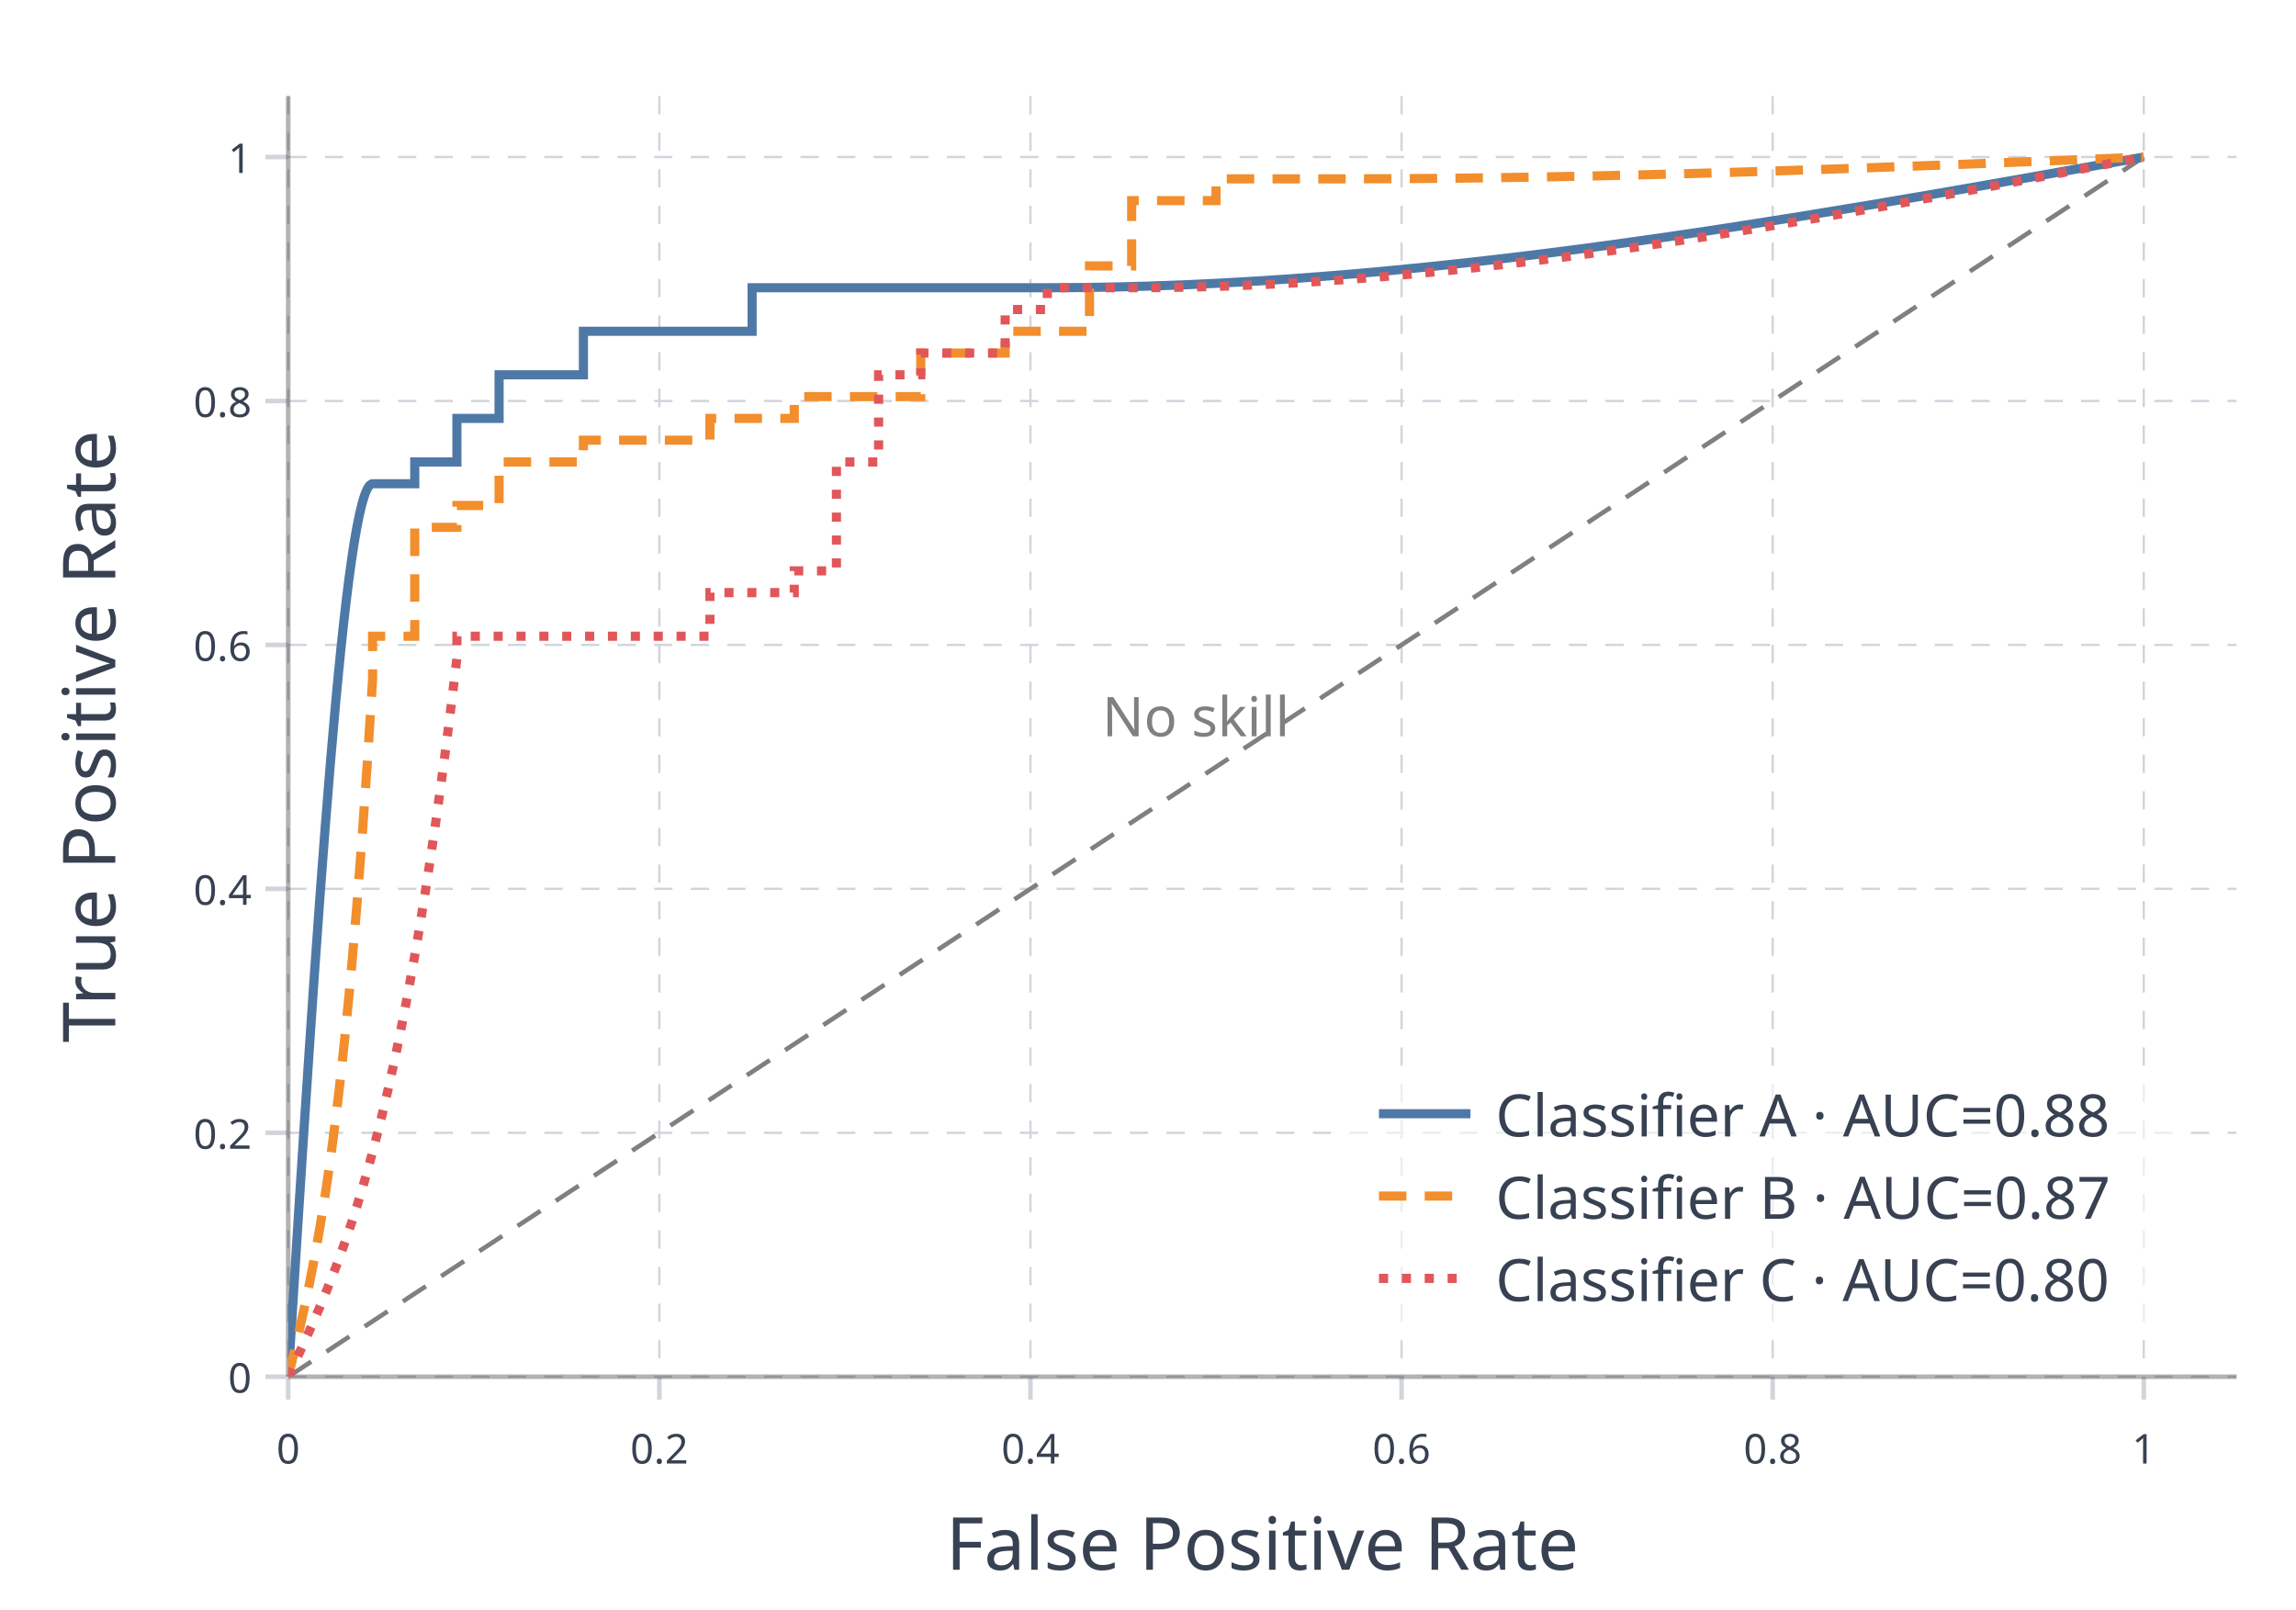
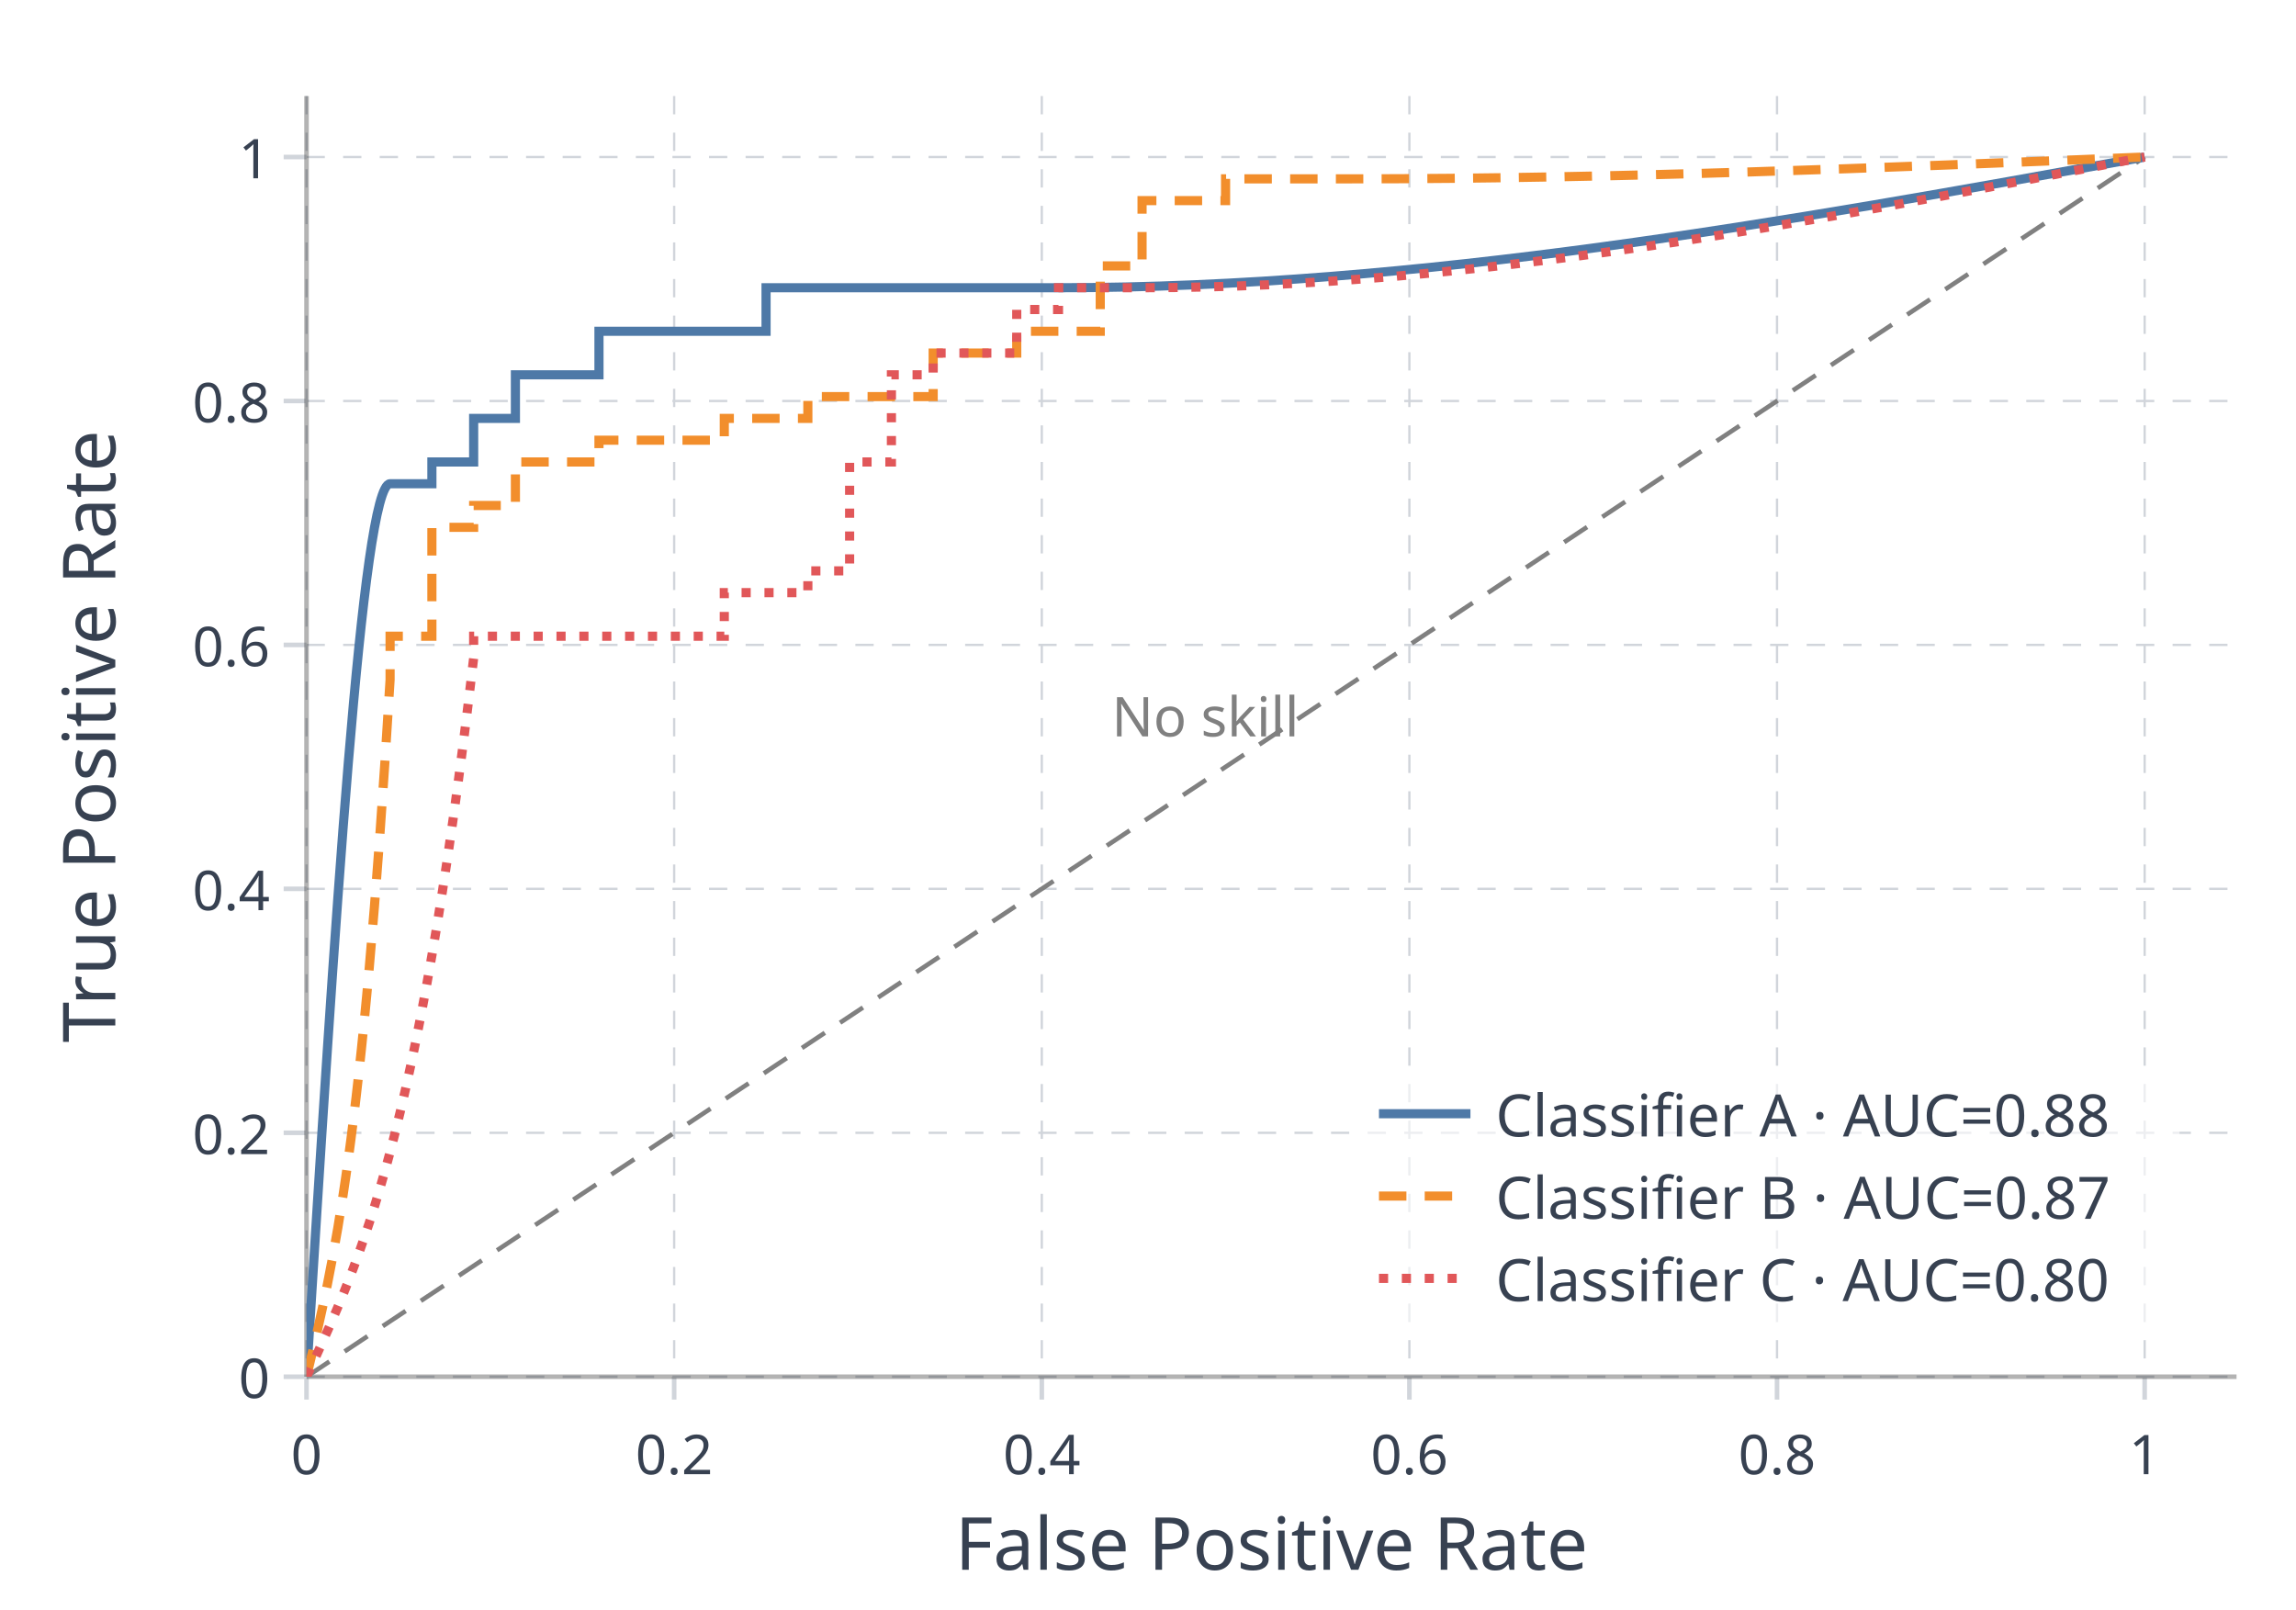
<svg xmlns="http://www.w3.org/2000/svg" fill="rgb(55, 65, 81)" font-family="system-ui, sans-serif" font-size="16" viewBox="-1 -1 502 352" width="502" height="352">
  <defs>
-     <clipPath id="plot-area-clip-b6b8b468-1835-4557-a9ba-7be5ec443c65">
-       <rect x="62.02" y="20" width="425.98" height="280" />
+     <clipPath id="plot-area-clip-5a223db7-ba53-423c-95ef-6c7aa3d7b4d5">
+       <rect x="66.02" y="20" width="421.98" height="280" />
    </clipPath>
  </defs>
-   <g class="x-axis" style="--tick-font-default: clamp(9px, calc(0.03 * 100cqmin), 0.8em);">
-     <g class="tick" transform="translate(62.02, 300)">
+   <g class="x-axis" style="--tick-font-default: clamp(12px, calc(0.03 * 100cqmin), 0.8em);">
+     <g class="tick" transform="translate(66.02, 300)">
      <line y1="-280" y2="0" stroke="rgb(209, 213, 219)" stroke-dasharray="4" stroke-width="0.5" />
      <line y1="0" y2="5" stroke="rgb(209, 213, 219)" />
-       <text x="0" y="12" text-anchor="middle" dominant-baseline="hanging" font-size="9">
+       <text x="0" y="12" text-anchor="middle" dominant-baseline="hanging" font-size="12">
        <tspan x="0" dy="0">0</tspan>
      </text>
    </g>
-     <g class="tick" transform="translate(143.16, 300)">
+     <g class="tick" transform="translate(146.4, 300)">
      <line y1="-280" y2="0" stroke="rgb(209, 213, 219)" stroke-dasharray="4" stroke-width="0.5" />
      <line y1="0" y2="5" stroke="rgb(209, 213, 219)" />
-       <text x="0" y="12" text-anchor="middle" dominant-baseline="hanging" font-size="9">
+       <text x="0" y="12" text-anchor="middle" dominant-baseline="hanging" font-size="12">
        <tspan x="0" dy="0">0.2</tspan>
      </text>
    </g>
-     <g class="tick" transform="translate(224.3, 300)">
+     <g class="tick" transform="translate(226.78, 300)">
      <line y1="-280" y2="0" stroke="rgb(209, 213, 219)" stroke-dasharray="4" stroke-width="0.5" />
      <line y1="0" y2="5" stroke="rgb(209, 213, 219)" />
-       <text x="0" y="12" text-anchor="middle" dominant-baseline="hanging" font-size="9">
+       <text x="0" y="12" text-anchor="middle" dominant-baseline="hanging" font-size="12">
        <tspan x="0" dy="0">0.4</tspan>
      </text>
    </g>
-     <g class="tick" transform="translate(305.44, 300)">
+     <g class="tick" transform="translate(307.15, 300)">
      <line y1="-280" y2="0" stroke="rgb(209, 213, 219)" stroke-dasharray="4" stroke-width="0.5" />
      <line y1="0" y2="5" stroke="rgb(209, 213, 219)" />
-       <text x="0" y="12" text-anchor="middle" dominant-baseline="hanging" font-size="9">
+       <text x="0" y="12" text-anchor="middle" dominant-baseline="hanging" font-size="12">
        <tspan x="0" dy="0">0.6</tspan>
      </text>
    </g>
-     <g class="tick" transform="translate(386.58, 300)">
+     <g class="tick" transform="translate(387.53, 300)">
      <line y1="-280" y2="0" stroke="rgb(209, 213, 219)" stroke-dasharray="4" stroke-width="0.5" />
      <line y1="0" y2="5" stroke="rgb(209, 213, 219)" />
-       <text x="0" y="12" text-anchor="middle" dominant-baseline="hanging" font-size="9">
+       <text x="0" y="12" text-anchor="middle" dominant-baseline="hanging" font-size="12">
        <tspan x="0" dy="0">0.8</tspan>
      </text>
    </g>
-     <g class="tick" transform="translate(467.72, 300)">
+     <g class="tick" transform="translate(467.91, 300)">
      <line y1="-280" y2="0" stroke="rgb(209, 213, 219)" stroke-dasharray="4" stroke-width="0.5" />
      <line y1="0" y2="5" stroke="rgb(209, 213, 219)" />
-       <text x="0" y="12" text-anchor="middle" dominant-baseline="hanging" font-size="9">
+       <text x="0" y="12" text-anchor="middle" dominant-baseline="hanging" font-size="12">
        <tspan x="0" dy="0">1</tspan>
      </text>
    </g>
    <g>
-       <text dominant-baseline="central" text-anchor="middle" class="axis-label x-label" x="275.01" y="336">
-         <tspan x="275.01" y="336">
+       <text dominant-baseline="central" text-anchor="middle" class="axis-label x-label" x="277.01" y="336">
+         <tspan x="277.01" y="336">
          <tspan>False Positive Rate</tspan>
        </tspan>
      </text>
    </g>
  </g>
-   <g class="y-axis" style="--tick-font-default: clamp(9px, calc(0.03 * 100cqmin), 0.8em);">
-     <g class="tick" transform="translate(62.02, 300)">
-       <line x1="0" x2="425.98" stroke="rgb(209, 213, 219)" stroke-dasharray="4" stroke-width="0.5" />
+   <g class="y-axis" style="--tick-font-default: clamp(12px, calc(0.03 * 100cqmin), 0.8em);">
+     <g class="tick" transform="translate(66.02, 300)">
+       <line x1="0" x2="421.98" stroke="rgb(209, 213, 219)" stroke-dasharray="4" stroke-width="0.5" />
      <line x1="-5" x2="0" stroke="rgb(209, 213, 219)" />
-       <text x="-8" y="0" text-anchor="end" dominant-baseline="central" font-size="9">
+       <text x="-8" y="0" text-anchor="end" dominant-baseline="central" font-size="12">
        <tspan x="-8" dy="0">0</tspan>
      </text>
    </g>
-     <g class="tick" transform="translate(62.02, 246.67)">
-       <line x1="0" x2="425.98" stroke="rgb(209, 213, 219)" stroke-dasharray="4" stroke-width="0.5" />
+     <g class="tick" transform="translate(66.02, 246.67)">
+       <line x1="0" x2="421.98" stroke="rgb(209, 213, 219)" stroke-dasharray="4" stroke-width="0.5" />
      <line x1="-5" x2="0" stroke="rgb(209, 213, 219)" />
-       <text x="-8" y="0" text-anchor="end" dominant-baseline="central" font-size="9">
+       <text x="-8" y="0" text-anchor="end" dominant-baseline="central" font-size="12">
        <tspan x="-8" dy="0">0.2</tspan>
      </text>
    </g>
-     <g class="tick" transform="translate(62.02, 193.33)">
-       <line x1="0" x2="425.98" stroke="rgb(209, 213, 219)" stroke-dasharray="4" stroke-width="0.5" />
+     <g class="tick" transform="translate(66.02, 193.33)">
+       <line x1="0" x2="421.98" stroke="rgb(209, 213, 219)" stroke-dasharray="4" stroke-width="0.5" />
      <line x1="-5" x2="0" stroke="rgb(209, 213, 219)" />
-       <text x="-8" y="0" text-anchor="end" dominant-baseline="central" font-size="9">
+       <text x="-8" y="0" text-anchor="end" dominant-baseline="central" font-size="12">
        <tspan x="-8" dy="0">0.4</tspan>
      </text>
    </g>
-     <g class="tick" transform="translate(62.02, 140)">
-       <line x1="0" x2="425.98" stroke="rgb(209, 213, 219)" stroke-dasharray="4" stroke-width="0.5" />
+     <g class="tick" transform="translate(66.02, 140)">
+       <line x1="0" x2="421.98" stroke="rgb(209, 213, 219)" stroke-dasharray="4" stroke-width="0.5" />
      <line x1="-5" x2="0" stroke="rgb(209, 213, 219)" />
-       <text x="-8" y="0" text-anchor="end" dominant-baseline="central" font-size="9">
+       <text x="-8" y="0" text-anchor="end" dominant-baseline="central" font-size="12">
        <tspan x="-8" dy="0">0.6</tspan>
      </text>
    </g>
-     <g class="tick" transform="translate(62.02, 86.67)">
-       <line x1="0" x2="425.98" stroke="rgb(209, 213, 219)" stroke-dasharray="4" stroke-width="0.5" />
+     <g class="tick" transform="translate(66.02, 86.67)">
+       <line x1="0" x2="421.98" stroke="rgb(209, 213, 219)" stroke-dasharray="4" stroke-width="0.5" />
      <line x1="-5" x2="0" stroke="rgb(209, 213, 219)" />
-       <text x="-8" y="0" text-anchor="end" dominant-baseline="central" font-size="9">
+       <text x="-8" y="0" text-anchor="end" dominant-baseline="central" font-size="12">
        <tspan x="-8" dy="0">0.8</tspan>
      </text>
    </g>
-     <g class="tick" transform="translate(62.02, 33.33)">
-       <line x1="0" x2="425.98" stroke="rgb(209, 213, 219)" stroke-dasharray="4" stroke-width="0.5" />
+     <g class="tick" transform="translate(66.02, 33.33)">
+       <line x1="0" x2="421.98" stroke="rgb(209, 213, 219)" stroke-dasharray="4" stroke-width="0.5" />
      <line x1="-5" x2="0" stroke="rgb(209, 213, 219)" />
-       <text x="-8" y="0" text-anchor="end" dominant-baseline="central" font-size="9">
+       <text x="-8" y="0" text-anchor="end" dominant-baseline="central" font-size="12">
        <tspan x="-8" dy="0">1</tspan>
      </text>
    </g>
    <g transform="rotate(-90, 18, 160)">
      <text dominant-baseline="central" text-anchor="middle" class="axis-label y-label" x="18" y="160">
        <tspan x="18" y="160">
          <tspan>True Positive Rate</tspan>
        </tspan>
      </text>
    </g>
  </g>
-   <line class="zero-line" x1="62.02" x2="62.02" y1="20" y2="300" stroke="rgb(0, 0, 0)" opacity="0.3" />
-   <line class="zero-line" x1="62.02" x2="488" y1="300" y2="300" stroke="rgb(0, 0, 0)" opacity="0.3" />
+   <line class="zero-line" x1="66.02" x2="66.02" y1="20" y2="300" stroke="rgb(0, 0, 0)" opacity="0.3" />
+   <line class="zero-line" x1="66.02" x2="488" y1="300" y2="300" stroke="rgb(0, 0, 0)" opacity="0.3" />
  <g class="reference-line">
-     <g clip-path="url(#plot-area-clip-b6b8b468-1835-4557-a9ba-7be5ec443c65)">
-       <line x1="62.02" y1="300" x2="467.72" y2="33.33" stroke="rgb(128, 128, 128)" stroke-dasharray="6, 4" />
+     <g clip-path="url(#plot-area-clip-5a223db7-ba53-423c-95ef-6c7aa3d7b4d5)">
+       <line x1="66.02" y1="300" x2="467.91" y2="33.33" stroke="rgb(128, 128, 128)" stroke-dasharray="6, 4" />
    </g>
-     <text x="260.47" y="159.98" text-anchor="middle" fill="rgb(128, 128, 128)" font-size="12">No skill</text>
+     <text x="262.54" y="160" text-anchor="middle" fill="rgb(128, 128, 128)" font-size="12">No skill</text>
  </g>
-   <g clip-path="url(#plot-area-clip-b6b8b468-1835-4557-a9ba-7be5ec443c65)">
-     <path d="M62.02,300C68.17,202.38,74.31,104.76,80.46,104.76C83.53,104.76,86.61,104.76,89.68,104.76C89.68,104.76,89.68,100,89.68,100C92.75,100,95.83,100,98.9,100C98.9,100,98.9,90.48,98.9,90.48C101.97,90.48,105.05,90.48,108.12,90.48C108.12,90.48,108.12,80.95,108.12,80.95C114.27,80.95,120.41,80.95,126.56,80.95C126.56,80.95,126.56,71.43,126.56,71.43C138.85,71.43,151.15,71.43,163.44,71.43C163.44,71.43,163.44,61.91,163.44,61.91C184.96,61.91,206.47,61.91,227.99,61.91C307.9,61.91,387.81,47.62,467.72,33.33" stroke="rgb(78, 121, 167)" stroke-width="2" fill="none" />
+   <g clip-path="url(#plot-area-clip-5a223db7-ba53-423c-95ef-6c7aa3d7b4d5)">
+     <path d="M66.02,300C72.11,202.38,78.2,104.76,84.29,104.76C87.34,104.76,90.38,104.76,93.43,104.76C93.43,104.76,93.43,100,93.43,100C96.47,100,99.51,100,102.56,100C102.56,100,102.56,90.48,102.56,90.48C105.6,90.48,108.65,90.48,111.69,90.48C111.69,90.48,111.69,80.95,111.69,80.95C117.78,80.95,123.87,80.95,129.96,80.95C129.96,80.95,129.96,71.43,129.96,71.43C142.14,71.43,154.32,71.43,166.49,71.43C166.49,71.43,166.49,61.91,166.49,61.91C187.81,61.91,209.12,61.91,230.43,61.91C309.59,61.91,388.75,47.62,467.91,33.33" stroke="rgb(78, 121, 167)" stroke-width="2" fill="none" />
  </g>
-   <g clip-path="url(#plot-area-clip-b6b8b468-1835-4557-a9ba-7be5ec443c65)">
-     <path d="M62.02,300C68.17,274.6,74.31,249.21,80.46,147.62C80.46,147.62,80.46,138.1,80.46,138.1C83.53,138.1,86.61,138.1,89.68,138.1C89.68,138.1,89.68,114.29,89.68,114.29C92.75,114.29,95.83,114.29,98.9,114.29C98.9,114.29,98.9,109.52,98.9,109.52C101.97,109.52,105.05,109.52,108.12,109.52C108.12,109.52,108.12,100,108.12,100C114.27,100,120.41,100,126.56,100C126.56,100,126.56,95.24,126.56,95.24C135.78,95.24,145,95.24,154.22,95.24C154.22,95.24,154.22,90.48,154.22,90.48C160.37,90.48,166.52,90.48,172.66,90.48C172.66,90.48,172.66,85.71,172.66,85.71C181.88,85.71,191.1,85.71,200.32,85.71C200.32,85.71,200.32,76.19,200.32,76.19C206.47,76.19,212.62,76.19,218.77,76.19C218.77,76.19,218.77,71.43,218.77,71.43C224.91,71.43,231.06,71.43,237.21,71.43C237.21,71.43,237.21,57.14,237.21,57.14C240.28,57.14,243.35,57.14,246.43,57.14C246.43,57.14,246.43,42.86,246.43,42.86C252.57,42.86,258.72,42.86,264.87,42.86C264.87,42.86,264.87,38.1,264.87,38.1C274.09,38.1,283.31,38.1,292.53,38.1C350.92,38.1,409.32,35.71,467.72,33.33" stroke="rgb(242, 142, 44)" stroke-width="2" stroke-dasharray="6, 4" fill="none" />
+   <g clip-path="url(#plot-area-clip-5a223db7-ba53-423c-95ef-6c7aa3d7b4d5)">
+     <path d="M66.02,300C72.11,274.6,78.2,249.21,84.29,147.62C84.29,147.62,84.29,138.1,84.29,138.1C87.34,138.1,90.38,138.1,93.43,138.1C93.43,138.1,93.43,114.29,93.43,114.29C96.47,114.29,99.51,114.29,102.56,114.29C102.56,114.29,102.56,109.52,102.56,109.52C105.6,109.52,108.65,109.52,111.69,109.52C111.69,109.52,111.69,100,111.69,100C117.78,100,123.87,100,129.96,100C129.96,100,129.96,95.24,129.96,95.24C139.09,95.24,148.23,95.24,157.36,95.24C157.36,95.24,157.36,90.48,157.36,90.48C163.45,90.48,169.54,90.48,175.63,90.48C175.63,90.48,175.63,85.71,175.63,85.71C184.76,85.71,193.9,85.71,203.03,85.71C203.03,85.71,203.03,76.19,203.03,76.19C209.12,76.19,215.21,76.19,221.3,76.19C221.3,76.19,221.3,71.43,221.3,71.43C227.39,71.43,233.47,71.43,239.56,71.43C239.56,71.43,239.56,57.14,239.56,57.14C242.61,57.14,245.65,57.14,248.7,57.14C248.7,57.14,248.7,42.86,248.7,42.86C254.79,42.86,260.88,42.86,266.96,42.86C266.96,42.86,266.96,38.1,266.96,38.1C276.1,38.1,285.23,38.1,294.37,38.1C352.21,38.1,410.06,35.71,467.91,33.33" stroke="rgb(242, 142, 44)" stroke-width="2" stroke-dasharray="6, 4" fill="none" />
  </g>
-   <g clip-path="url(#plot-area-clip-b6b8b468-1835-4557-a9ba-7be5ec443c65)">
-     <path d="M62.02,300C74.31,273.81,86.61,247.62,98.9,142.86C98.9,142.86,98.9,138.1,98.9,138.1C117.34,138.1,135.78,138.1,154.22,138.1C154.22,138.1,154.22,128.57,154.22,128.57C160.37,128.57,166.52,128.57,172.66,128.57C172.66,128.57,172.66,123.81,172.66,123.81C175.74,123.81,178.81,123.81,181.88,123.81C181.88,123.81,181.88,100,181.88,100C184.96,100,188.03,100,191.1,100C191.1,100,191.1,80.95,191.1,80.95C194.18,80.95,197.25,80.95,200.32,80.95C200.32,80.95,200.32,76.19,200.32,76.19C206.47,76.19,212.62,76.19,218.77,76.19C218.77,76.19,218.77,66.67,218.77,66.67C221.84,66.67,224.91,66.67,227.99,66.67C227.99,66.67,227.99,61.91,227.99,61.91C234.13,61.91,240.28,61.91,246.43,61.91C320.19,61.91,393.95,47.62,467.72,33.33" stroke="rgb(225, 87, 89)" stroke-width="2" stroke-dasharray="2, 3" fill="none" />
+   <g clip-path="url(#plot-area-clip-5a223db7-ba53-423c-95ef-6c7aa3d7b4d5)">
+     <path d="M66.02,300C78.2,273.81,90.38,247.62,102.56,142.86C102.56,142.86,102.56,138.1,102.56,138.1C120.83,138.1,139.09,138.1,157.36,138.1C157.36,138.1,157.36,128.57,157.36,128.57C163.45,128.57,169.54,128.57,175.63,128.57C175.63,128.57,175.63,123.81,175.63,123.81C178.67,123.81,181.72,123.81,184.76,123.81C184.76,123.81,184.76,100,184.76,100C187.81,100,190.85,100,193.9,100C193.9,100,193.9,80.95,193.9,80.95C196.94,80.95,199.98,80.95,203.03,80.95C203.03,80.95,203.03,76.19,203.03,76.19C209.12,76.19,215.21,76.19,221.3,76.19C221.3,76.19,221.3,66.67,221.3,66.67C224.34,66.67,227.39,66.67,230.43,66.67C230.43,66.67,230.43,61.91,230.43,61.91C236.52,61.91,242.61,61.91,248.7,61.91C321.77,61.91,394.84,47.62,467.91,33.33" stroke="rgb(225, 87, 89)" stroke-width="2" stroke-dasharray="2, 3" fill="none" />
  </g>
-   <g clip-path="url(#export-overlay-clip-cf5c1174-5d64-439d-99dc-b652f8f8128b)">
-     <clipPath id="export-overlay-clip-cf5c1174-5d64-439d-99dc-b652f8f8128b">
+   <g clip-path="url(#export-overlay-clip-411ad509-aef0-4dd4-8a6e-08997e34de71)">
+     <clipPath id="export-overlay-clip-411ad509-aef0-4dd4-8a6e-08997e34de71">
      <rect x="294" y="233" width="181.53" height="55" />
    </clipPath>
    <rect x="294" y="233" width="181.53" height="55" rx="4" fill="rgba(255, 255, 255, 0.6)" opacity="1" />
    <svg width="20" height="10" viewBox="0 0 20 10" font-family="system-ui, sans-serif" font-size="12.8" x="300.5" y="237.5" opacity="1">
      <line x1="0" y1="5" x2="20" y2="5" stroke-width="2" stroke="rgb(78, 121, 167)" />
    </svg>
    <text x="326" y="242.5" dominant-baseline="central" fill="rgb(55, 65, 81)" font-size="12.8px" font-family="system-ui, sans-serif" font-weight="400" font-style="normal" opacity="1">Classifier A · AUC=0.88</text>
    <svg width="20" height="10" viewBox="0 0 20 10" font-family="system-ui, sans-serif" font-size="12.8" x="300.5" y="255.5" opacity="1">
      <line x1="0" y1="5" x2="20" y2="5" stroke-width="2" stroke="rgb(242, 142, 44)" stroke-dasharray="6, 4" />
    </svg>
    <text x="326" y="260.5" dominant-baseline="central" fill="rgb(55, 65, 81)" font-size="12.8px" font-family="system-ui, sans-serif" font-weight="400" font-style="normal" opacity="1">Classifier B · AUC=0.87</text>
    <svg width="20" height="10" viewBox="0 0 20 10" font-family="system-ui, sans-serif" font-size="12.8" x="300.5" y="273.5" opacity="1">
      <line x1="0" y1="5" x2="20" y2="5" stroke-width="2" stroke="rgb(225, 87, 89)" stroke-dasharray="2, 3" />
    </svg>
    <text x="326" y="278.5" dominant-baseline="central" fill="rgb(55, 65, 81)" font-size="12.8px" font-family="system-ui, sans-serif" font-weight="400" font-style="normal" opacity="1">Classifier C · AUC=0.80</text>
  </g>
</svg>
